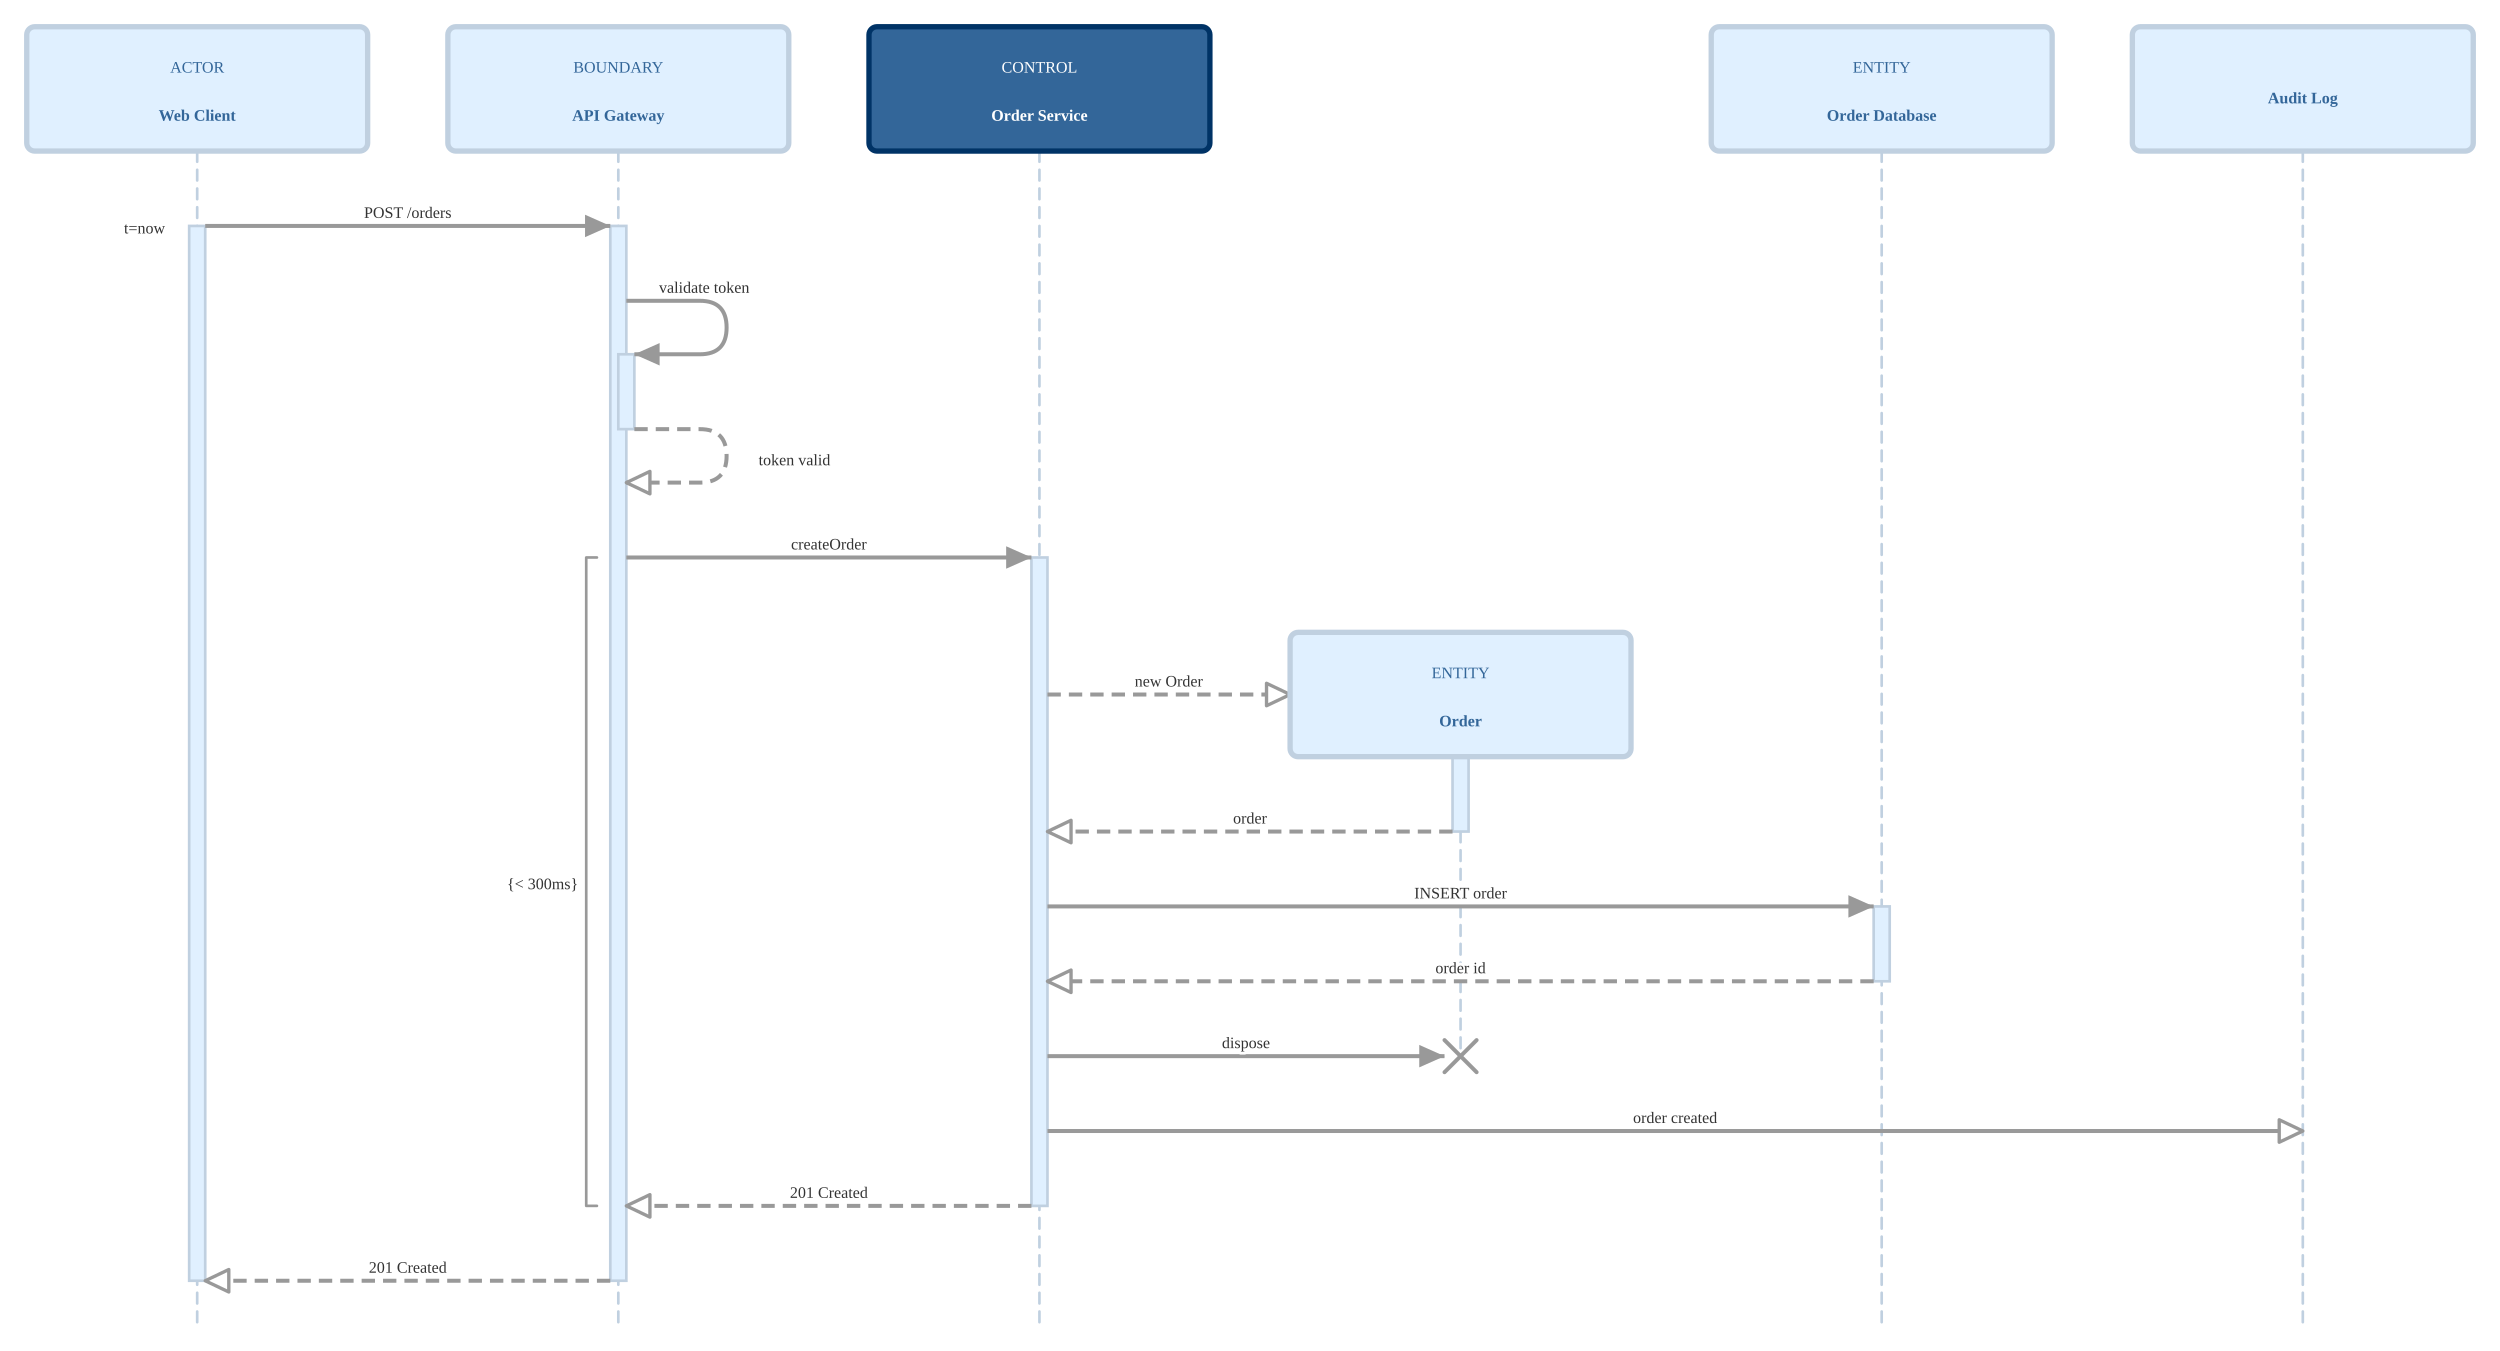
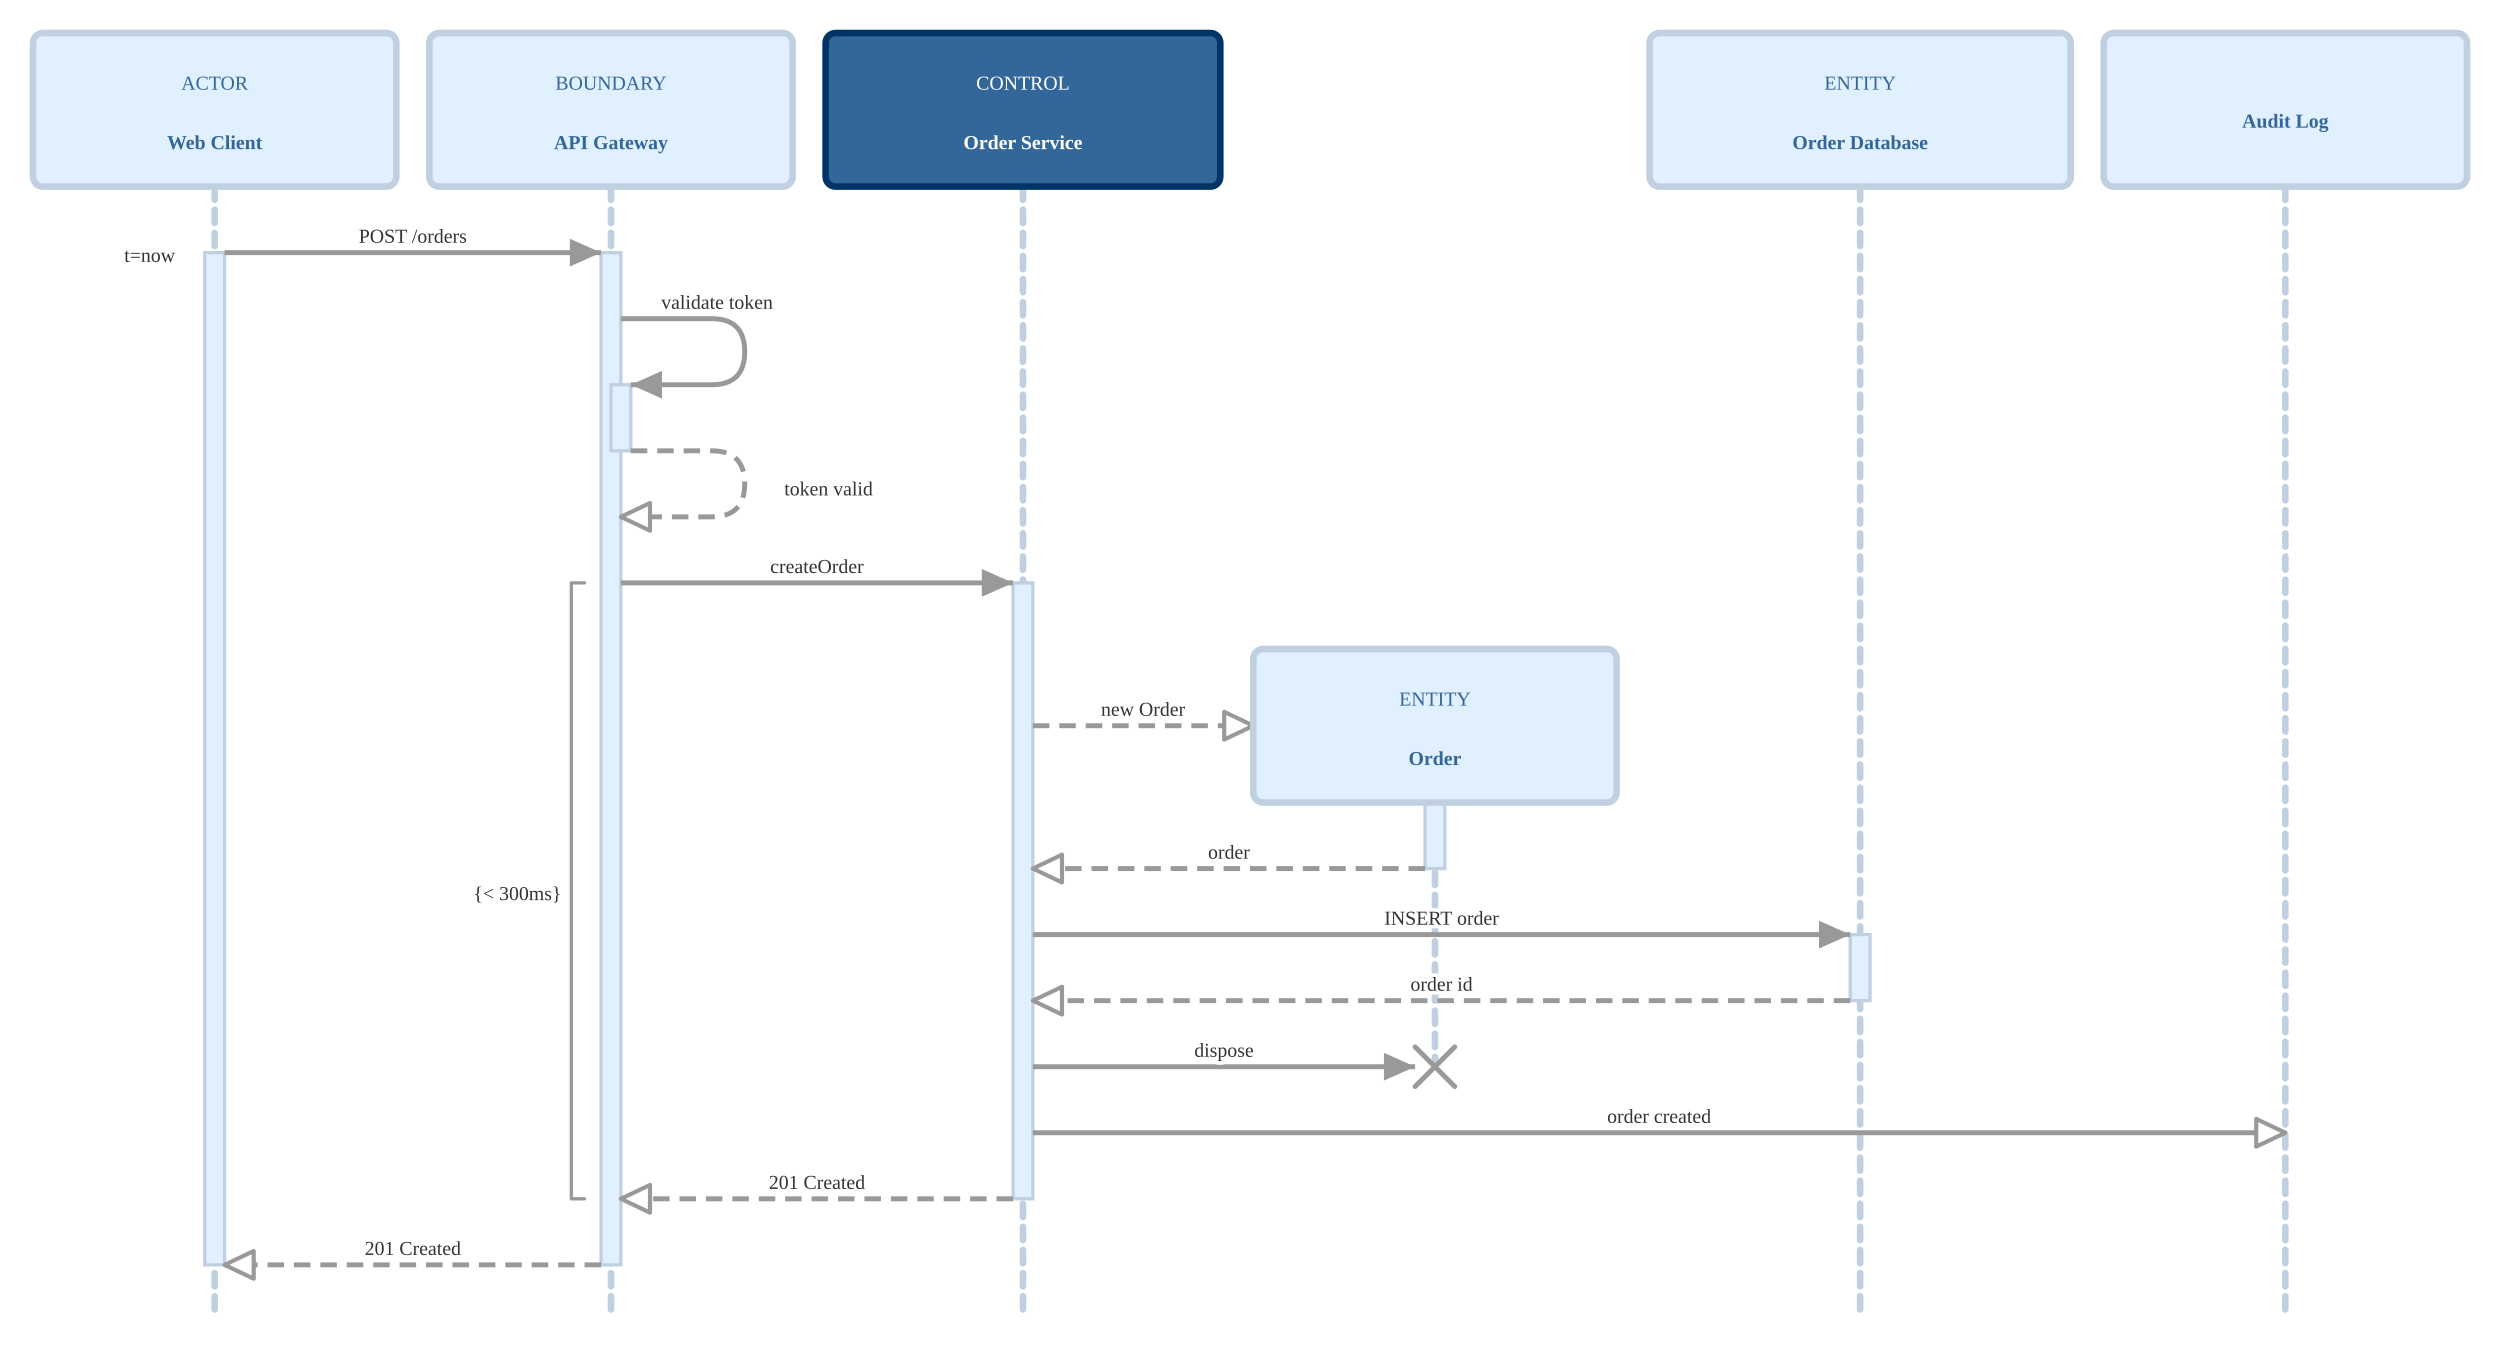
- <svg xmlns="http://www.w3.org/2000/svg" viewBox="20 20 1870 1010" width="1870" height="1010">
+ <svg xmlns="http://www.w3.org/2000/svg" viewBox="20 20 1514 818" width="1514" height="818">
  <defs>
    <style>
.gradia-3167da4d { fill: none; stroke: var(--gradia-color-edge-line, #999999); stroke-width: 3 }
.gradia-6c7500cd { fill: var(--gradia-color-edge-line, #999999) }
.gradia-9dd6c3b4 { fill: var(--gradia-color-edge-halo, #ffffff); stroke: var(--gradia-color-edge-line, #999999); stroke-width: 1.2; stroke-linejoin: round }
.gradia-8e1fb7ed { fill: none; stroke: var(--gradia-color-edge-line, #999999); stroke-width: 3; stroke-dasharray: 10 6 }
.gradia-17299245 { font-family: var(--gradia-font-family, 'Helvetica'), ui-sans-serif, -apple-system, Helvetica, Arial, sans-serif; font-size: var(--gradia-size-font-edge, 16px); text-anchor: middle; fill: var(--gradia-color-edge-name, #333333); stroke: var(--gradia-color-edge-halo, #ffffff); stroke-width: 4.5; paint-order: stroke; stroke-linejoin: round }
.gradia-c318c042 { fill: var(--gradia-color-node-regular-box, #e0f0ff); stroke: var(--gradia-color-node-regular-border, #c0d0e0); stroke-width: 4 }
.gradia-7838a2f5 { font-family: var(--gradia-font-family, 'Helvetica'), ui-sans-serif, -apple-system, Helvetica, Arial, sans-serif; font-size: var(--gradia-size-font-type, 16px); text-anchor: middle; fill: var(--gradia-color-node-regular-name, #336699) }
.gradia-f36ab1ca { font-family: var(--gradia-font-family, 'Helvetica'), ui-sans-serif, -apple-system, Helvetica, Arial, sans-serif; font-size: var(--gradia-size-font-node, 30px); font-weight: 600; text-anchor: middle; fill: var(--gradia-color-node-regular-name, #336699) }
.gradia-92e1c07c { fill: var(--gradia-color-node-primary-box, #336699); stroke: var(--gradia-color-node-primary-border, #003366); stroke-width: 4 }
.gradia-168938dc { font-family: var(--gradia-font-family, 'Helvetica'), ui-sans-serif, -apple-system, Helvetica, Arial, sans-serif; font-size: var(--gradia-size-font-type, 16px); text-anchor: middle; fill: var(--gradia-color-node-primary-name, #ffffff) }
.gradia-034f2f83 { font-family: var(--gradia-font-family, 'Helvetica'), ui-sans-serif, -apple-system, Helvetica, Arial, sans-serif; font-size: var(--gradia-size-font-node, 30px); font-weight: 600; text-anchor: middle; fill: var(--gradia-color-node-primary-name, #ffffff) }
- .gradia-59c9f7f9 { fill: none; stroke: var(--gradia-color-node-lifeline, #c0d0e0); stroke-width: 2; stroke-linecap: round; stroke-linejoin: round }
+ .gradia-2b8a00de { fill: none; stroke: var(--gradia-color-node-lifeline, #c0d0e0); stroke-width: 4; stroke-linecap: round; stroke-linejoin: round }
.gradia-613ab0f0 { fill: var(--gradia-color-node-regular-box, #e0f0ff); stroke: var(--gradia-color-node-regular-border, #c0d0e0); stroke-width: 2 }
.gradia-cb45cba8 { fill: none; stroke: var(--gradia-color-edge-line, #999999); stroke-width: 3; stroke-linecap: round; stroke-linejoin: round }
.gradia-d27516e0 { fill: none; stroke: var(--gradia-color-edge-line, #999999); stroke-width: 2; stroke-linecap: round; stroke-linejoin: round }
.gradia-874272fb { font-family: var(--gradia-font-family, 'Helvetica'), ui-sans-serif, -apple-system, Helvetica, Arial, sans-serif; font-size: var(--gradia-size-font-edge, 16px); fill: var(--gradia-color-edge-name, #333333); stroke: var(--gradia-color-edge-halo, #ffffff); stroke-width: 4.5; paint-order: stroke; stroke-linejoin: round }
</style>
    <marker id="gradia-31fc44b5e0e9-arrow" viewBox="0 0 10 10" refX="9" refY="5" markerWidth="21" markerHeight="21" markerUnits="userSpaceOnUse" orient="auto-start-reverse">
      <path d="M 0 1 L 9 5 L 0 9 z" class="gradia-6c7500cd" />
    </marker>
    <marker id="gradia-31fc44b5e0e9-arrow-open" viewBox="0 0 10 10" refX="9" refY="5" markerWidth="21" markerHeight="21" markerUnits="userSpaceOnUse" orient="auto-start-reverse">
      <path d="M 0.6 1 L 9 5 L 0.6 9 z" class="gradia-9dd6c3b4" />
    </marker>
  </defs>
-   <path d="M 167.5 133 v 877" class="gradia-59c9f7f9" stroke-dasharray="8 6" />
-   <path d="M 482.5 133 v 877" class="gradia-59c9f7f9" stroke-dasharray="8 6" />
-   <path d="M 797.5 133 v 877" class="gradia-59c9f7f9" stroke-dasharray="8 6" />
-   <path d="M 1112.5 586 v 224" class="gradia-59c9f7f9" stroke-dasharray="8 6" />
-   <path d="M 1427.5 133 v 877" class="gradia-59c9f7f9" stroke-dasharray="8 6" />
-   <path d="M 1742.5 133 v 877" class="gradia-59c9f7f9" stroke-dasharray="8 6" />
-   <path d="M 161.5 189 h 12 v 789 h -12 z" class="gradia-613ab0f0" />
-   <path d="M 476.5 189 h 12 v 789 h -12 z" class="gradia-613ab0f0" />
-   <path d="M 482.5 285 h 12 v 56 h -12 z" class="gradia-613ab0f0" />
-   <path d="M 791.5 437 h 12 v 485 h -12 z" class="gradia-613ab0f0" />
-   <path d="M 1106.5 586 h 12 v 56 h -12 z" class="gradia-613ab0f0" />
-   <path d="M 1421.5 698 h 12 v 56 h -12 z" class="gradia-613ab0f0" />
-   <path d="M 1100.5 798 l 24 24 m 0 -24 l -24 24" class="gradia-cb45cba8" />
-   <path d="M 466.5 437 h -8 v 485 h 8" class="gradia-d27516e0" />
-   <path d="M 173.5 189 L 476.5 189" class="gradia-3167da4d" marker-end="url(#gradia-31fc44b5e0e9-arrow)" />
-   <path d="M 488.5 245 L 543.5 245 Q 563.5 245 563.5 265 L 563.5 265 Q 563.5 285 543.5 285 L 494.5 285" class="gradia-3167da4d" marker-end="url(#gradia-31fc44b5e0e9-arrow)" />
-   <path d="M 494.5 341 L 543.5 341 Q 563.5 341 563.5 361 L 563.5 361 Q 563.5 381 543.5 381 L 488.5 381" class="gradia-8e1fb7ed" marker-end="url(#gradia-31fc44b5e0e9-arrow-open)" />
-   <path d="M 488.5 437 L 791.5 437" class="gradia-3167da4d" marker-end="url(#gradia-31fc44b5e0e9-arrow)" />
-   <path d="M 803.5 539.5 L 985 539.5" class="gradia-8e1fb7ed" marker-end="url(#gradia-31fc44b5e0e9-arrow-open)" />
-   <path d="M 1106.5 642 L 803.5 642" class="gradia-8e1fb7ed" marker-end="url(#gradia-31fc44b5e0e9-arrow-open)" />
-   <path d="M 803.5 698 L 1421.5 698" class="gradia-3167da4d" marker-end="url(#gradia-31fc44b5e0e9-arrow)" />
-   <path d="M 1421.5 754 L 803.5 754" class="gradia-8e1fb7ed" marker-end="url(#gradia-31fc44b5e0e9-arrow-open)" />
-   <path d="M 803.5 810 L 1100.5 810" class="gradia-3167da4d" marker-end="url(#gradia-31fc44b5e0e9-arrow)" />
-   <path d="M 803.5 866 L 1742.5 866" class="gradia-3167da4d" marker-end="url(#gradia-31fc44b5e0e9-arrow-open)" />
-   <path d="M 791.5 922 L 488.5 922" class="gradia-8e1fb7ed" marker-end="url(#gradia-31fc44b5e0e9-arrow-open)" />
-   <path d="M 476.5 978 L 173.5 978" class="gradia-8e1fb7ed" marker-end="url(#gradia-31fc44b5e0e9-arrow-open)" />
-   <rect x="40" y="40" width="255" height="93" rx="6" class="gradia-c318c042" />
-   <text x="167.5" y="74.3" class="gradia-7838a2f5">ACTOR</text>
-   <text x="167.5" y="110.3" class="gradia-f36ab1ca">Web Client</text>
-   <rect x="355" y="40" width="255" height="93" rx="6" class="gradia-c318c042" />
-   <text x="482.5" y="74.3" class="gradia-7838a2f5">BOUNDARY</text>
-   <text x="482.5" y="110.3" class="gradia-f36ab1ca">API Gateway</text>
-   <rect x="670" y="40" width="255" height="93" rx="6" class="gradia-92e1c07c" />
-   <text x="797.5" y="74.3" class="gradia-168938dc">CONTROL</text>
-   <text x="797.5" y="110.3" class="gradia-034f2f83">Order Service</text>
-   <rect x="985" y="493" width="255" height="93" rx="6" class="gradia-c318c042" />
-   <text x="1112.5" y="527.3" class="gradia-7838a2f5">ENTITY</text>
-   <text x="1112.5" y="563.3" class="gradia-f36ab1ca">Order</text>
-   <rect x="1300" y="40" width="255" height="93" rx="6" class="gradia-c318c042" />
-   <text x="1427.5" y="74.3" class="gradia-7838a2f5">ENTITY</text>
-   <text x="1427.5" y="110.3" class="gradia-f36ab1ca">Order Database</text>
-   <rect x="1615" y="40" width="255" height="93" rx="6" class="gradia-c318c042" />
-   <text x="1742.5" y="97.3" class="gradia-f36ab1ca">Audit Log</text>
-   <text x="452.5" y="685.1" text-anchor="end" class="gradia-874272fb">{&lt; 300ms}</text>
-   <text x="143.5" y="194.6" text-anchor="end" class="gradia-874272fb">t=now</text>
-   <text x="325" y="183" class="gradia-17299245">POST /orders</text>
-   <text x="546.74" y="239" class="gradia-17299245">validate token</text>
-   <text x="614.26" y="368" class="gradia-17299245">token valid</text>
-   <text x="640" y="431" class="gradia-17299245">createOrder</text>
-   <text x="894.25" y="533.5" class="gradia-17299245">new Order</text>
-   <text x="955" y="636" class="gradia-17299245">order</text>
-   <text x="1112.5" y="692" class="gradia-17299245">INSERT order</text>
-   <text x="1112.5" y="748" class="gradia-17299245">order id</text>
-   <text x="952" y="804" class="gradia-17299245">dispose</text>
-   <text x="1273" y="860" class="gradia-17299245">order created</text>
-   <text x="640" y="916" class="gradia-17299245">201 Created</text>
-   <text x="325" y="972" class="gradia-17299245">201 Created</text>
+   <path d="M 150 133 v 685" class="gradia-2b8a00de" stroke-dasharray="8 6" />
+   <path d="M 390 133 v 685" class="gradia-2b8a00de" stroke-dasharray="8 6" />
+   <path d="M 639.5 133 v 685" class="gradia-2b8a00de" stroke-dasharray="8 6" />
+   <path d="M 889 506 v 160" class="gradia-2b8a00de" stroke-dasharray="8 6" />
+   <path d="M 1146.5 133 v 685" class="gradia-2b8a00de" stroke-dasharray="8 6" />
+   <path d="M 1404 133 v 685" class="gradia-2b8a00de" stroke-dasharray="8 6" />
+   <path d="M 144 173 h 12 v 613 h -12 z" class="gradia-613ab0f0" />
+   <path d="M 384 173 h 12 v 613 h -12 z" class="gradia-613ab0f0" />
+   <path d="M 390 253 h 12 v 40 h -12 z" class="gradia-613ab0f0" />
+   <path d="M 633.5 373 h 12 v 373 h -12 z" class="gradia-613ab0f0" />
+   <path d="M 883 506 h 12 v 40 h -12 z" class="gradia-613ab0f0" />
+   <path d="M 1140.5 586 h 12 v 40 h -12 z" class="gradia-613ab0f0" />
+   <path d="M 877 654 l 24 24 m 0 -24 l -24 24" class="gradia-cb45cba8" />
+   <path d="M 374 373 h -8 v 373 h 8" class="gradia-d27516e0" />
+   <path d="M 156 173 L 384 173" class="gradia-3167da4d" marker-end="url(#gradia-31fc44b5e0e9-arrow)" />
+   <path d="M 396 213 L 451 213 Q 471 213 471 233 L 471 233 Q 471 253 451 253 L 402 253" class="gradia-3167da4d" marker-end="url(#gradia-31fc44b5e0e9-arrow)" />
+   <path d="M 402 293 L 451 293 Q 471 293 471 313 L 471 313 Q 471 333 451 333 L 396 333" class="gradia-8e1fb7ed" marker-end="url(#gradia-31fc44b5e0e9-arrow-open)" />
+   <path d="M 396 373 L 633.5 373" class="gradia-3167da4d" marker-end="url(#gradia-31fc44b5e0e9-arrow)" />
+   <path d="M 645.5 459.5 L 779 459.5" class="gradia-8e1fb7ed" marker-end="url(#gradia-31fc44b5e0e9-arrow-open)" />
+   <path d="M 883 546 L 645.5 546" class="gradia-8e1fb7ed" marker-end="url(#gradia-31fc44b5e0e9-arrow-open)" />
+   <path d="M 645.5 586 L 1140.5 586" class="gradia-3167da4d" marker-end="url(#gradia-31fc44b5e0e9-arrow)" />
+   <path d="M 1140.5 626 L 645.5 626" class="gradia-8e1fb7ed" marker-end="url(#gradia-31fc44b5e0e9-arrow-open)" />
+   <path d="M 645.5 666 L 877 666" class="gradia-3167da4d" marker-end="url(#gradia-31fc44b5e0e9-arrow)" />
+   <path d="M 645.5 706 L 1404 706" class="gradia-3167da4d" marker-end="url(#gradia-31fc44b5e0e9-arrow-open)" />
+   <path d="M 633.5 746 L 396 746" class="gradia-8e1fb7ed" marker-end="url(#gradia-31fc44b5e0e9-arrow-open)" />
+   <path d="M 384 786 L 156 786" class="gradia-8e1fb7ed" marker-end="url(#gradia-31fc44b5e0e9-arrow-open)" />
+   <rect x="40" y="40" width="220" height="93" rx="6" class="gradia-c318c042" />
+   <text x="150" y="74.3" class="gradia-7838a2f5">ACTOR</text>
+   <text x="150" y="110.3" class="gradia-f36ab1ca">Web Client</text>
+   <rect x="280" y="40" width="220" height="93" rx="6" class="gradia-c318c042" />
+   <text x="390" y="74.3" class="gradia-7838a2f5">BOUNDARY</text>
+   <text x="390" y="110.3" class="gradia-f36ab1ca">API Gateway</text>
+   <rect x="520" y="40" width="239" height="93" rx="6" class="gradia-92e1c07c" />
+   <text x="639.5" y="74.3" class="gradia-168938dc">CONTROL</text>
+   <text x="639.5" y="110.3" class="gradia-034f2f83">Order Service</text>
+   <rect x="779" y="413" width="220" height="93" rx="6" class="gradia-c318c042" />
+   <text x="889" y="447.3" class="gradia-7838a2f5">ENTITY</text>
+   <text x="889" y="483.3" class="gradia-f36ab1ca">Order</text>
+   <rect x="1019" y="40" width="255" height="93" rx="6" class="gradia-c318c042" />
+   <text x="1146.5" y="74.3" class="gradia-7838a2f5">ENTITY</text>
+   <text x="1146.5" y="110.3" class="gradia-f36ab1ca">Order Database</text>
+   <rect x="1294" y="40" width="220" height="93" rx="6" class="gradia-c318c042" />
+   <text x="1404" y="97.3" class="gradia-f36ab1ca">Audit Log</text>
+   <text x="360" y="565.1" text-anchor="end" class="gradia-874272fb">{&lt; 300ms}</text>
+   <text x="126" y="178.6" text-anchor="end" class="gradia-874272fb">t=now</text>
+   <text x="270" y="167" class="gradia-17299245">POST /orders</text>
+   <text x="454.24" y="207" class="gradia-17299245">validate token</text>
+   <text x="521.76" y="320" class="gradia-17299245">token valid</text>
+   <text x="514.75" y="367" class="gradia-17299245">createOrder</text>
+   <text x="712.25" y="453.5" class="gradia-17299245">new Order</text>
+   <text x="764.25" y="540" class="gradia-17299245">order</text>
+   <text x="893" y="580" class="gradia-17299245">INSERT order</text>
+   <text x="893" y="620" class="gradia-17299245">order id</text>
+   <text x="761.25" y="660" class="gradia-17299245">dispose</text>
+   <text x="1024.75" y="700" class="gradia-17299245">order created</text>
+   <text x="514.75" y="740" class="gradia-17299245">201 Created</text>
+   <text x="270" y="780" class="gradia-17299245">201 Created</text>
</svg>
